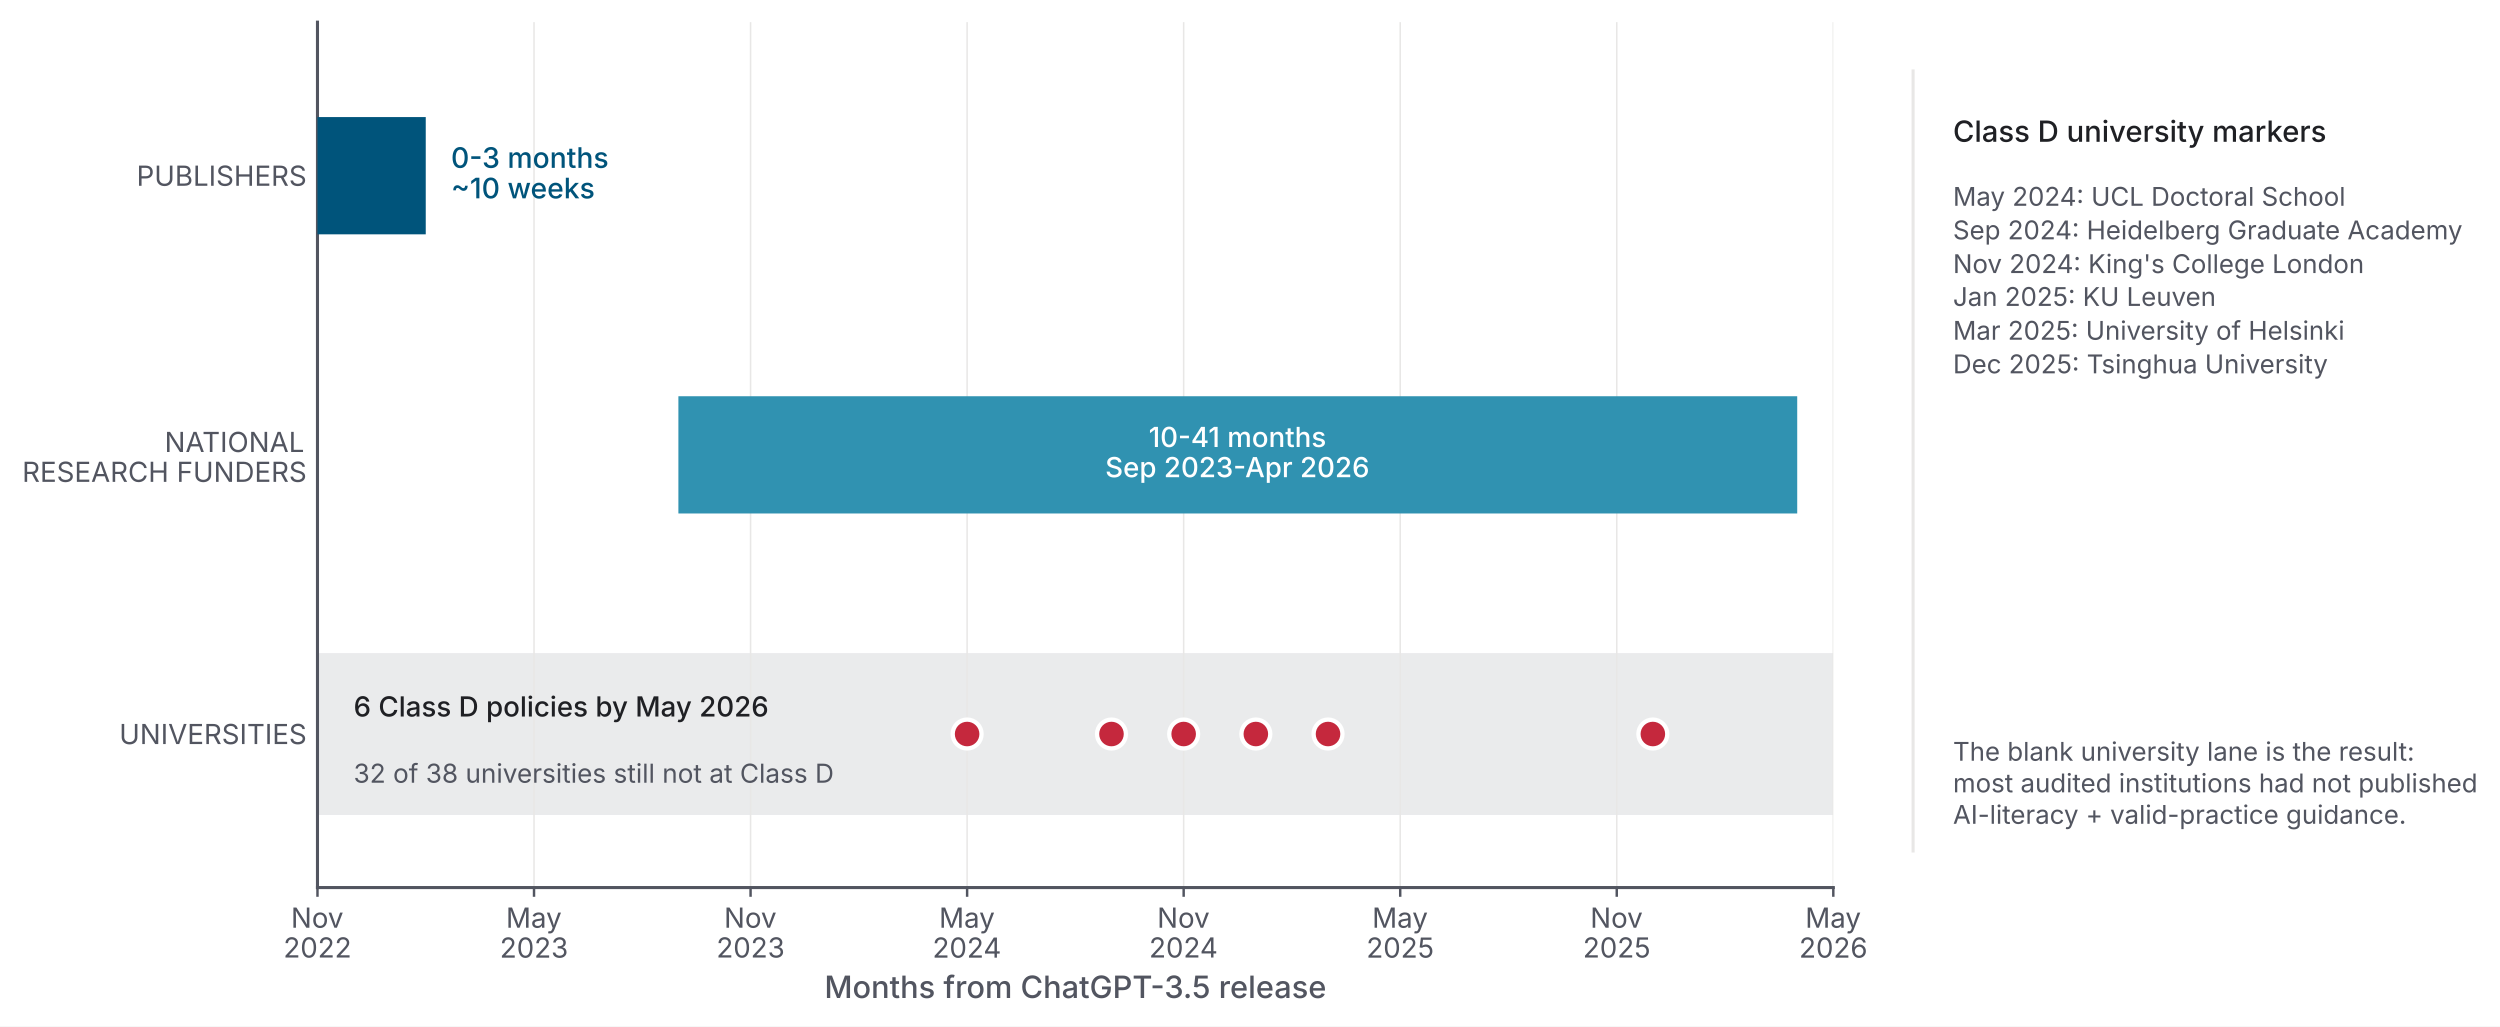
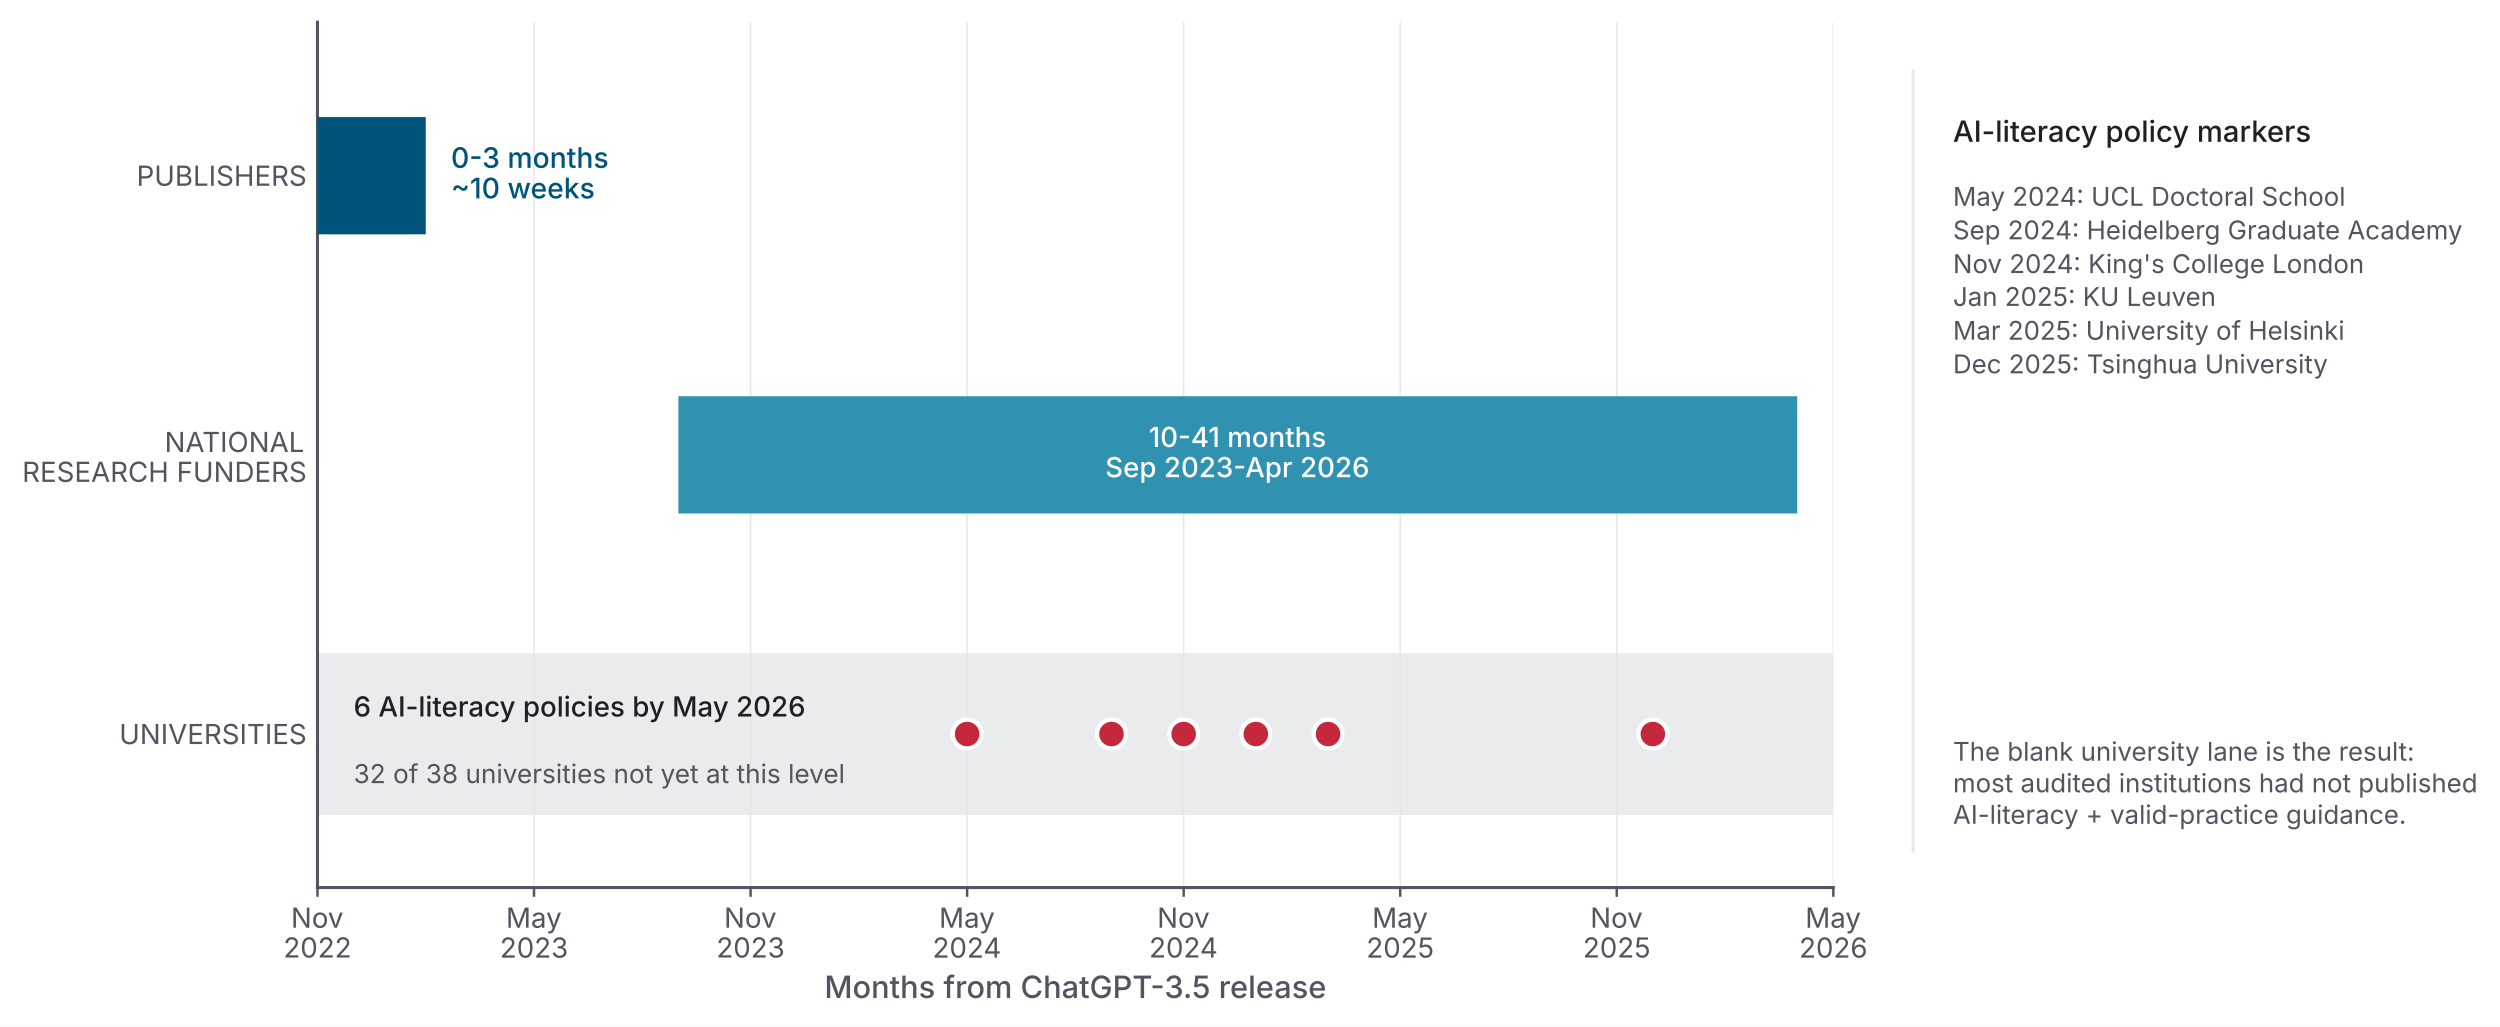
<svg xmlns="http://www.w3.org/2000/svg" xmlns:xlink="http://www.w3.org/1999/xlink" width="812.229pt" height="333.488pt" viewBox="0 0 812.229 333.488" version="1.1">
  <defs>
    <style type="text/css">*{stroke-linejoin: round; stroke-linecap: butt}</style>
  </defs>
  <g id="figure_1">
    <g id="patch_1">
      <path d="M 0 333.488  L 812.229 333.488  L 812.229 0  L 0 0  z " style="fill: #ffffff" />
    </g>
    <g id="axes_1">
      <g id="patch_2">
        <path d="M 103.145 288.36  L 595.625 288.36  L 595.625 7.2  L 103.145 7.2  z " style="fill: #ffffff" />
      </g>
      <g id="patch_3">
-         <path d="M 103.145 264.779  L 595.625 264.779  L 595.625 212.175  L 103.145 212.175  z " clip-path="url(#p191b938e6a)" style="fill: #a8aab1; opacity: 0.24" />
+         <path d="M 103.145 264.779  L 595.625 264.779  L 595.625 212.175  L 103.145 212.175  z " clip-path="url(#pa3920612f0)" style="fill: #a8aab1; opacity: 0.24" />
      </g>
      <g id="matplotlib.axis_1">
        <g id="xtick_1">
          <g id="line2d_1">
-             <path d="M 103.145 288.36  L 103.145 7.2  " clip-path="url(#p191b938e6a)" style="fill: none; stroke: #e8e7e6; stroke-width: 0.5; stroke-linecap: square" />
+             <path d="M 103.145 288.36  L 103.145 7.2  " clip-path="url(#pa3920612f0)" style="fill: none; stroke: #e8e7e6; stroke-width: 0.5; stroke-linecap: square" />
          </g>
          <g id="line2d_2">
            <defs>
-               <path id="mccb0701743" d="M 0 0  L 0 3  " style="stroke: #525560; stroke-width: 0.8" />
+               <path id="m4325c73780" d="M 0 0  L 0 3  " style="stroke: #525560; stroke-width: 0.8" />
            </defs>
            <g>
-               <use xlink:href="#mccb0701743" x="103.145" y="288.36" style="fill: #525560; stroke: #525560; stroke-width: 0.8" />
+               <use xlink:href="#m4325c73780" x="103.145" y="288.36" style="fill: #525560; stroke: #525560; stroke-width: 0.8" />
            </g>
          </g>
          <g id="text_1">
            <text style="font-size: 9px; font-family: 'Inter', 'Helvetica Neue', 'Helvetica', 'Arial', 'DejaVu Sans'; fill: #525560" transform="translate(94.52727 301.4075)">Nov</text>
            <text style="font-size: 9px; font-family: 'Inter', 'Helvetica Neue', 'Helvetica', 'Arial', 'DejaVu Sans'; fill: #525560" transform="translate(92.07336 311.1011)">2022</text>
          </g>
        </g>
        <g id="xtick_2">
          <g id="line2d_3">
-             <path d="M 173.5 288.36  L 173.5 7.2  " clip-path="url(#p191b938e6a)" style="fill: none; stroke: #e8e7e6; stroke-width: 0.5; stroke-linecap: square" />
+             <path d="M 173.5 288.36  L 173.5 7.2  " clip-path="url(#pa3920612f0)" style="fill: none; stroke: #e8e7e6; stroke-width: 0.5; stroke-linecap: square" />
          </g>
          <g id="line2d_4">
            <g>
-               <use xlink:href="#mccb0701743" x="173.5" y="288.36" style="fill: #525560; stroke: #525560; stroke-width: 0.8" />
+               <use xlink:href="#m4325c73780" x="173.5" y="288.36" style="fill: #525560; stroke: #525560; stroke-width: 0.8" />
            </g>
          </g>
          <g id="text_2">
            <text style="font-size: 9px; font-family: 'Inter', 'Helvetica Neue', 'Helvetica', 'Arial', 'DejaVu Sans'; fill: #525560" transform="translate(164.3788 301.4075)">May</text>
            <text style="font-size: 9px; font-family: 'Inter', 'Helvetica Neue', 'Helvetica', 'Arial', 'DejaVu Sans'; fill: #525560" transform="translate(162.3925 311.1362)">2023</text>
          </g>
        </g>
        <g id="xtick_3">
          <g id="line2d_5">
-             <path d="M 243.854 288.36  L 243.854 7.2  " clip-path="url(#p191b938e6a)" style="fill: none; stroke: #e8e7e6; stroke-width: 0.5; stroke-linecap: square" />
+             <path d="M 243.854 288.36  L 243.854 7.2  " clip-path="url(#pa3920612f0)" style="fill: none; stroke: #e8e7e6; stroke-width: 0.5; stroke-linecap: square" />
          </g>
          <g id="line2d_6">
            <g>
-               <use xlink:href="#mccb0701743" x="243.854" y="288.36" style="fill: #525560; stroke: #525560; stroke-width: 0.8" />
+               <use xlink:href="#m4325c73780" x="243.854" y="288.36" style="fill: #525560; stroke: #525560; stroke-width: 0.8" />
            </g>
          </g>
          <g id="text_3">
            <text style="font-size: 9px; font-family: 'Inter', 'Helvetica Neue', 'Helvetica', 'Arial', 'DejaVu Sans'; fill: #525560" transform="translate(235.2358 301.4075)">Nov</text>
            <text style="font-size: 9px; font-family: 'Inter', 'Helvetica Neue', 'Helvetica', 'Arial', 'DejaVu Sans'; fill: #525560" transform="translate(232.7468 311.1011)">2023</text>
          </g>
        </g>
        <g id="xtick_4">
          <g id="line2d_7">
-             <path d="M 314.208 288.36  L 314.208 7.2  " clip-path="url(#p191b938e6a)" style="fill: none; stroke: #e8e7e6; stroke-width: 0.5; stroke-linecap: square" />
+             <path d="M 314.208 288.36  L 314.208 7.2  " clip-path="url(#pa3920612f0)" style="fill: none; stroke: #e8e7e6; stroke-width: 0.5; stroke-linecap: square" />
          </g>
          <g id="line2d_8">
            <g>
-               <use xlink:href="#mccb0701743" x="314.208" y="288.36" style="fill: #525560; stroke: #525560; stroke-width: 0.8" />
+               <use xlink:href="#m4325c73780" x="314.208" y="288.36" style="fill: #525560; stroke: #525560; stroke-width: 0.8" />
            </g>
          </g>
          <g id="text_4">
            <text style="font-size: 9px; font-family: 'Inter', 'Helvetica Neue', 'Helvetica', 'Arial', 'DejaVu Sans'; fill: #525560" transform="translate(305.0874 301.4075)">May</text>
            <text style="font-size: 9px; font-family: 'Inter', 'Helvetica Neue', 'Helvetica', 'Arial', 'DejaVu Sans'; fill: #525560" transform="translate(302.9738 311.1362)">2024</text>
          </g>
        </g>
        <g id="xtick_5">
          <g id="line2d_9">
-             <path d="M 384.563 288.36  L 384.563 7.2  " clip-path="url(#p191b938e6a)" style="fill: none; stroke: #e8e7e6; stroke-width: 0.5; stroke-linecap: square" />
+             <path d="M 384.563 288.36  L 384.563 7.2  " clip-path="url(#pa3920612f0)" style="fill: none; stroke: #e8e7e6; stroke-width: 0.5; stroke-linecap: square" />
          </g>
          <g id="line2d_10">
            <g>
-               <use xlink:href="#mccb0701743" x="384.563" y="288.36" style="fill: #525560; stroke: #525560; stroke-width: 0.8" />
+               <use xlink:href="#m4325c73780" x="384.563" y="288.36" style="fill: #525560; stroke: #525560; stroke-width: 0.8" />
            </g>
          </g>
          <g id="text_5">
            <text style="font-size: 9px; font-family: 'Inter', 'Helvetica Neue', 'Helvetica', 'Arial', 'DejaVu Sans'; fill: #525560" transform="translate(375.9444 301.4075)">Nov</text>
            <text style="font-size: 9px; font-family: 'Inter', 'Helvetica Neue', 'Helvetica', 'Arial', 'DejaVu Sans'; fill: #525560" transform="translate(373.3281 311.1011)">2024</text>
          </g>
        </g>
        <g id="xtick_6">
          <g id="line2d_11">
-             <path d="M 454.917 288.36  L 454.917 7.2  " clip-path="url(#p191b938e6a)" style="fill: none; stroke: #e8e7e6; stroke-width: 0.5; stroke-linecap: square" />
+             <path d="M 454.917 288.36  L 454.917 7.2  " clip-path="url(#pa3920612f0)" style="fill: none; stroke: #e8e7e6; stroke-width: 0.5; stroke-linecap: square" />
          </g>
          <g id="line2d_12">
            <g>
-               <use xlink:href="#mccb0701743" x="454.917" y="288.36" style="fill: #525560; stroke: #525560; stroke-width: 0.8" />
+               <use xlink:href="#m4325c73780" x="454.917" y="288.36" style="fill: #525560; stroke: #525560; stroke-width: 0.8" />
            </g>
          </g>
          <g id="text_6">
            <text style="font-size: 9px; font-family: 'Inter', 'Helvetica Neue', 'Helvetica', 'Arial', 'DejaVu Sans'; fill: #525560" transform="translate(445.796 301.4075)">May</text>
            <text style="font-size: 9px; font-family: 'Inter', 'Helvetica Neue', 'Helvetica', 'Arial', 'DejaVu Sans'; fill: #525560" transform="translate(443.9193 311.1362)">2025</text>
          </g>
        </g>
        <g id="xtick_7">
          <g id="line2d_13">
-             <path d="M 525.271 288.36  L 525.271 7.2  " clip-path="url(#p191b938e6a)" style="fill: none; stroke: #e8e7e6; stroke-width: 0.5; stroke-linecap: square" />
+             <path d="M 525.271 288.36  L 525.271 7.2  " clip-path="url(#pa3920612f0)" style="fill: none; stroke: #e8e7e6; stroke-width: 0.5; stroke-linecap: square" />
          </g>
          <g id="line2d_14">
            <g>
-               <use xlink:href="#mccb0701743" x="525.271" y="288.36" style="fill: #525560; stroke: #525560; stroke-width: 0.8" />
+               <use xlink:href="#m4325c73780" x="525.271" y="288.36" style="fill: #525560; stroke: #525560; stroke-width: 0.8" />
            </g>
          </g>
          <g id="text_7">
            <text style="font-size: 9px; font-family: 'Inter', 'Helvetica Neue', 'Helvetica', 'Arial', 'DejaVu Sans'; fill: #525560" transform="translate(516.653 301.4075)">Nov</text>
            <text style="font-size: 9px; font-family: 'Inter', 'Helvetica Neue', 'Helvetica', 'Arial', 'DejaVu Sans'; fill: #525560" transform="translate(514.2736 311.1011)">2025</text>
          </g>
        </g>
        <g id="xtick_8">
          <g id="line2d_15">
-             <path d="M 595.625 288.36  L 595.625 7.2  " clip-path="url(#p191b938e6a)" style="fill: none; stroke: #e8e7e6; stroke-width: 0.5; stroke-linecap: square" />
+             <path d="M 595.625 288.36  L 595.625 7.2  " clip-path="url(#pa3920612f0)" style="fill: none; stroke: #e8e7e6; stroke-width: 0.5; stroke-linecap: square" />
          </g>
          <g id="line2d_16">
            <g>
-               <use xlink:href="#mccb0701743" x="595.625" y="288.36" style="fill: #525560; stroke: #525560; stroke-width: 0.8" />
+               <use xlink:href="#m4325c73780" x="595.625" y="288.36" style="fill: #525560; stroke: #525560; stroke-width: 0.8" />
            </g>
          </g>
          <g id="text_8">
            <text style="font-size: 9px; font-family: 'Inter', 'Helvetica Neue', 'Helvetica', 'Arial', 'DejaVu Sans'; fill: #525560" transform="translate(586.5045 301.4075)">May</text>
            <text style="font-size: 9px; font-family: 'Inter', 'Helvetica Neue', 'Helvetica', 'Arial', 'DejaVu Sans'; fill: #525560" transform="translate(584.507 311.1362)">2026</text>
          </g>
        </g>
        <g id="text_9">
          <text style="font-weight: 500; font-size: 10px; font-family: 'Inter', 'Helvetica Neue', 'Helvetica', 'Arial', 'DejaVu Sans'; text-anchor: middle; fill: #525560" x="349.385" y="324.248" transform="rotate(-0 349.3855 324.2478)">Months from ChatGPT-3.5 release</text>
        </g>
      </g>
      <g id="matplotlib.axis_2">
        <g id="ytick_1">
          <g id="line2d_17" />
          <g id="text_10">
            <text style="font-size: 9px; font-family: 'Inter', 'Helvetica Neue', 'Helvetica', 'Arial', 'DejaVu Sans'; text-anchor: end; fill: #525560" x="99.645" y="241.751" transform="rotate(-0 99.64547 241.7505)">UNIVERSITIES</text>
          </g>
        </g>
        <g id="ytick_2">
          <g id="line2d_18" />
          <g id="text_11">
            <text style="font-size: 9px; font-family: 'Inter', 'Helvetica Neue', 'Helvetica', 'Arial', 'DejaVu Sans'; fill: #525560" transform="translate(53.46563 146.8617)">NATIONAL</text>
            <text style="font-size: 9px; font-family: 'Inter', 'Helvetica Neue', 'Helvetica', 'Arial', 'DejaVu Sans'; fill: #525560" transform="translate(7.2 156.5553)">RESEARCH FUNDERS</text>
          </g>
        </g>
        <g id="ytick_3">
          <g id="line2d_19" />
          <g id="text_12">
            <text style="font-size: 9px; font-family: 'Inter', 'Helvetica Neue', 'Helvetica', 'Arial', 'DejaVu Sans'; text-anchor: end; fill: #525560" x="99.645" y="60.357" transform="rotate(-0 99.64547 60.35698)">PUBLISHERS</text>
          </g>
        </g>
      </g>
      <g id="patch_4">
-         <path d="M 220.403 166.826  L 583.9 166.826  L 583.9 128.734  L 220.403 128.734  z " clip-path="url(#p191b938e6a)" style="fill: #3092b1" />
+         <path d="M 220.403 166.826  L 583.9 166.826  L 583.9 128.734  L 220.403 128.734  z " clip-path="url(#pa3920612f0)" style="fill: #3092b1" />
      </g>
      <g id="patch_5">
        <path d="M 103.145 288.36  L 103.145 7.2  " style="fill: none; stroke: #525560; stroke-linejoin: miter; stroke-linecap: square" />
      </g>
      <g id="patch_6">
        <path d="M 103.145 288.36  L 595.625 288.36  " style="fill: none; stroke: #525560; stroke-linejoin: miter; stroke-linecap: square" />
      </g>
      <g id="patch_7">
-         <path d="M 103.145 76.13  L 138.323 76.13  L 138.323 38.037  L 103.145 38.037  z " clip-path="url(#p191b938e6a)" style="fill: #00547b" />
+         <path d="M 103.145 76.13  L 138.323 76.13  L 138.323 38.037  L 103.145 38.037  z " clip-path="url(#pa3920612f0)" style="fill: #00547b" />
      </g>
      <g id="text_13">
        <text style="font-weight: 500; font-size: 9.2px; font-family: 'Inter', 'Helvetica Neue', 'Helvetica', 'Arial', 'DejaVu Sans'; fill: #00547b" transform="translate(146.5306 54.53655)">0-3 months</text>
        <text style="font-weight: 500; font-size: 9.2px; font-family: 'Inter', 'Helvetica Neue', 'Helvetica', 'Arial', 'DejaVu Sans'; fill: #00547b" transform="translate(146.5306 64.44553)">~10 weeks</text>
      </g>
      <g id="text_14">
        <text style="font-weight: 500; font-size: 9px; font-family: 'Inter', 'Helvetica Neue', 'Helvetica', 'Arial', 'DejaVu Sans'; fill: #ffffff" transform="translate(373.1944 145.2355)">10-41 months</text>
        <text style="font-weight: 500; font-size: 9px; font-family: 'Inter', 'Helvetica Neue', 'Helvetica', 'Arial', 'DejaVu Sans'; fill: #ffffff" transform="translate(359.07 155.0354)">Sep 2023-Apr 2026</text>
      </g>
      <g id="PathCollection_1">
        <defs>
-           <path id="m2ccc2bb174" d="M 0 4.69  C 1.244 4.69 2.437 4.196 3.317 3.317  C 4.196 2.437 4.69 1.244 4.69 0  C 4.69 -1.244 4.196 -2.437 3.317 -3.317  C 2.437 -4.196 1.244 -4.69 0 -4.69  C -1.244 -4.69 -2.437 -4.196 -3.317 -3.317  C -4.196 -2.437 -4.69 -1.244 -4.69 0  C -4.69 1.244 -4.196 2.437 -3.317 3.317  C -2.437 4.196 -1.244 4.69 0 4.69  z " style="stroke: #ffffff; stroke-width: 1.4" />
+           <path id="m36d2ae1f30" d="M 0 4.69  C 1.244 4.69 2.437 4.196 3.317 3.317  C 4.196 2.437 4.69 1.244 4.69 0  C 4.69 -1.244 4.196 -2.437 3.317 -3.317  C 2.437 -4.196 1.244 -4.69 0 -4.69  C -1.244 -4.69 -2.437 -4.196 -3.317 -3.317  C -4.196 -2.437 -4.69 -1.244 -4.69 0  C -4.69 1.244 -4.196 2.437 -3.317 3.317  C -2.437 4.196 -1.244 4.69 0 4.69  z " style="stroke: #ffffff; stroke-width: 1.4" />
        </defs>
-         <g clip-path="url(#p191b938e6a)">
-           <use xlink:href="#m2ccc2bb174" x="314.208" y="238.477" style="fill: #c5283d; stroke: #ffffff; stroke-width: 1.4" />
-           <use xlink:href="#m2ccc2bb174" x="361.111" y="238.477" style="fill: #c5283d; stroke: #ffffff; stroke-width: 1.4" />
-           <use xlink:href="#m2ccc2bb174" x="384.563" y="238.477" style="fill: #c5283d; stroke: #ffffff; stroke-width: 1.4" />
-           <use xlink:href="#m2ccc2bb174" x="408.014" y="238.477" style="fill: #c5283d; stroke: #ffffff; stroke-width: 1.4" />
-           <use xlink:href="#m2ccc2bb174" x="431.465" y="238.477" style="fill: #c5283d; stroke: #ffffff; stroke-width: 1.4" />
-           <use xlink:href="#m2ccc2bb174" x="536.997" y="238.477" style="fill: #c5283d; stroke: #ffffff; stroke-width: 1.4" />
+         <g clip-path="url(#pa3920612f0)">
+           <use xlink:href="#m36d2ae1f30" x="314.208" y="238.477" style="fill: #c5283d; stroke: #ffffff; stroke-width: 1.4" />
+           <use xlink:href="#m36d2ae1f30" x="361.111" y="238.477" style="fill: #c5283d; stroke: #ffffff; stroke-width: 1.4" />
+           <use xlink:href="#m36d2ae1f30" x="384.563" y="238.477" style="fill: #c5283d; stroke: #ffffff; stroke-width: 1.4" />
+           <use xlink:href="#m36d2ae1f30" x="408.014" y="238.477" style="fill: #c5283d; stroke: #ffffff; stroke-width: 1.4" />
+           <use xlink:href="#m36d2ae1f30" x="431.465" y="238.477" style="fill: #c5283d; stroke: #ffffff; stroke-width: 1.4" />
+           <use xlink:href="#m36d2ae1f30" x="536.997" y="238.477" style="fill: #c5283d; stroke: #ffffff; stroke-width: 1.4" />
        </g>
      </g>
      <g id="text_15">
-         <text style="font-weight: 500; font-size: 9px; font-family: 'Inter', 'Helvetica Neue', 'Helvetica', 'Arial', 'DejaVu Sans'; text-anchor: start; fill: #1f2024" x="114.871" y="232.784" transform="rotate(-0 114.8712 232.7841)">6 Class D policies by May 2026</text>
+         <text style="font-weight: 500; font-size: 9px; font-family: 'Inter', 'Helvetica Neue', 'Helvetica', 'Arial', 'DejaVu Sans'; text-anchor: start; fill: #1f2024" x="114.871" y="232.784" transform="rotate(-0 114.8712 232.7841)">6 AI-literacy policies by May 2026</text>
      </g>
      <g id="text_16">
-         <text style="font-size: 8.5px; font-family: 'Inter', 'Helvetica Neue', 'Helvetica', 'Arial', 'DejaVu Sans'; text-anchor: start; fill: #525560" x="114.871" y="254.306" transform="rotate(-0 114.8712 254.3059)">32 of 38 universities still not at Class D</text>
+         <text style="font-size: 8.5px; font-family: 'Inter', 'Helvetica Neue', 'Helvetica', 'Arial', 'DejaVu Sans'; text-anchor: start; fill: #525560" x="114.871" y="254.435" transform="rotate(-0 114.8712 254.4347)">32 of 38 universities not yet at this level</text>
      </g>
    </g>
    <g id="line2d_20">
      <path d="M 621.545 276.48  L 621.545 23.04  " style="fill: none; stroke: #e8e7e6; stroke-linecap: square" />
    </g>
    <g id="text_17">
-       <text style="font-weight: 500; font-size: 9.5px; font-family: 'Inter', 'Helvetica Neue', 'Helvetica', 'Arial', 'DejaVu Sans'; text-anchor: start; fill: #1f2024" x="634.505" y="46.07" transform="rotate(-0 634.5055 46.07031)">Class D university markers</text>
+       <text style="font-weight: 500; font-size: 9.5px; font-family: 'Inter', 'Helvetica Neue', 'Helvetica', 'Arial', 'DejaVu Sans'; text-anchor: start; fill: #1f2024" x="634.505" y="46.07" transform="rotate(-0 634.5055 46.07031)">AI-literacy policy markers</text>
    </g>
    <g id="text_18">
      <text style="font-size: 8.4px; font-family: 'Inter', 'Helvetica Neue', 'Helvetica', 'Arial', 'DejaVu Sans'; fill: #525560" transform="translate(634.5055 66.85369)">May 2024: UCL Doctoral School</text>
      <text style="font-size: 8.4px; font-family: 'Inter', 'Helvetica Neue', 'Helvetica', 'Arial', 'DejaVu Sans'; fill: #525560" transform="translate(634.5055 77.75275)">Sep 2024: Heidelberg Graduate Academy</text>
      <text style="font-size: 8.4px; font-family: 'Inter', 'Helvetica Neue', 'Helvetica', 'Arial', 'DejaVu Sans'; fill: #525560" transform="translate(634.5055 88.71744)">Nov 2024: King's College London</text>
      <text style="font-size: 8.4px; font-family: 'Inter', 'Helvetica Neue', 'Helvetica', 'Arial', 'DejaVu Sans'; fill: #525560" transform="translate(634.5055 99.39096)">Jan 2025: KU Leuven</text>
      <text style="font-size: 8.4px; font-family: 'Inter', 'Helvetica Neue', 'Helvetica', 'Arial', 'DejaVu Sans'; fill: #525560" transform="translate(634.5055 110.3828)">Mar 2025: University of Helsinki</text>
      <text style="font-size: 8.4px; font-family: 'Inter', 'Helvetica Neue', 'Helvetica', 'Arial', 'DejaVu Sans'; fill: #525560" transform="translate(634.5055 121.2819)">Dec 2025: Tsinghua University</text>
    </g>
    <g id="text_19">
      <text style="font-size: 8.4px; font-family: 'Inter', 'Helvetica Neue', 'Helvetica', 'Arial', 'DejaVu Sans'; fill: #525560" transform="translate(634.5055 247.1518)">The blank university lane is the result:</text>
      <text style="font-size: 8.4px; font-family: 'Inter', 'Helvetica Neue', 'Helvetica', 'Arial', 'DejaVu Sans'; fill: #525560" transform="translate(634.5055 257.4197)">most audited institutions had not published</text>
      <text style="font-size: 8.4px; font-family: 'Inter', 'Helvetica Neue', 'Helvetica', 'Arial', 'DejaVu Sans'; fill: #525560" transform="translate(634.5055 267.6548)">AI-literacy + valid-practice guidance.</text>
    </g>
  </g>
  <defs>
-     <clipPath id="p191b938e6a">
+     <clipPath id="pa3920612f0">
      <rect x="103.145" y="7.2" width="492.48" height="281.16" />
    </clipPath>
  </defs>
</svg>
